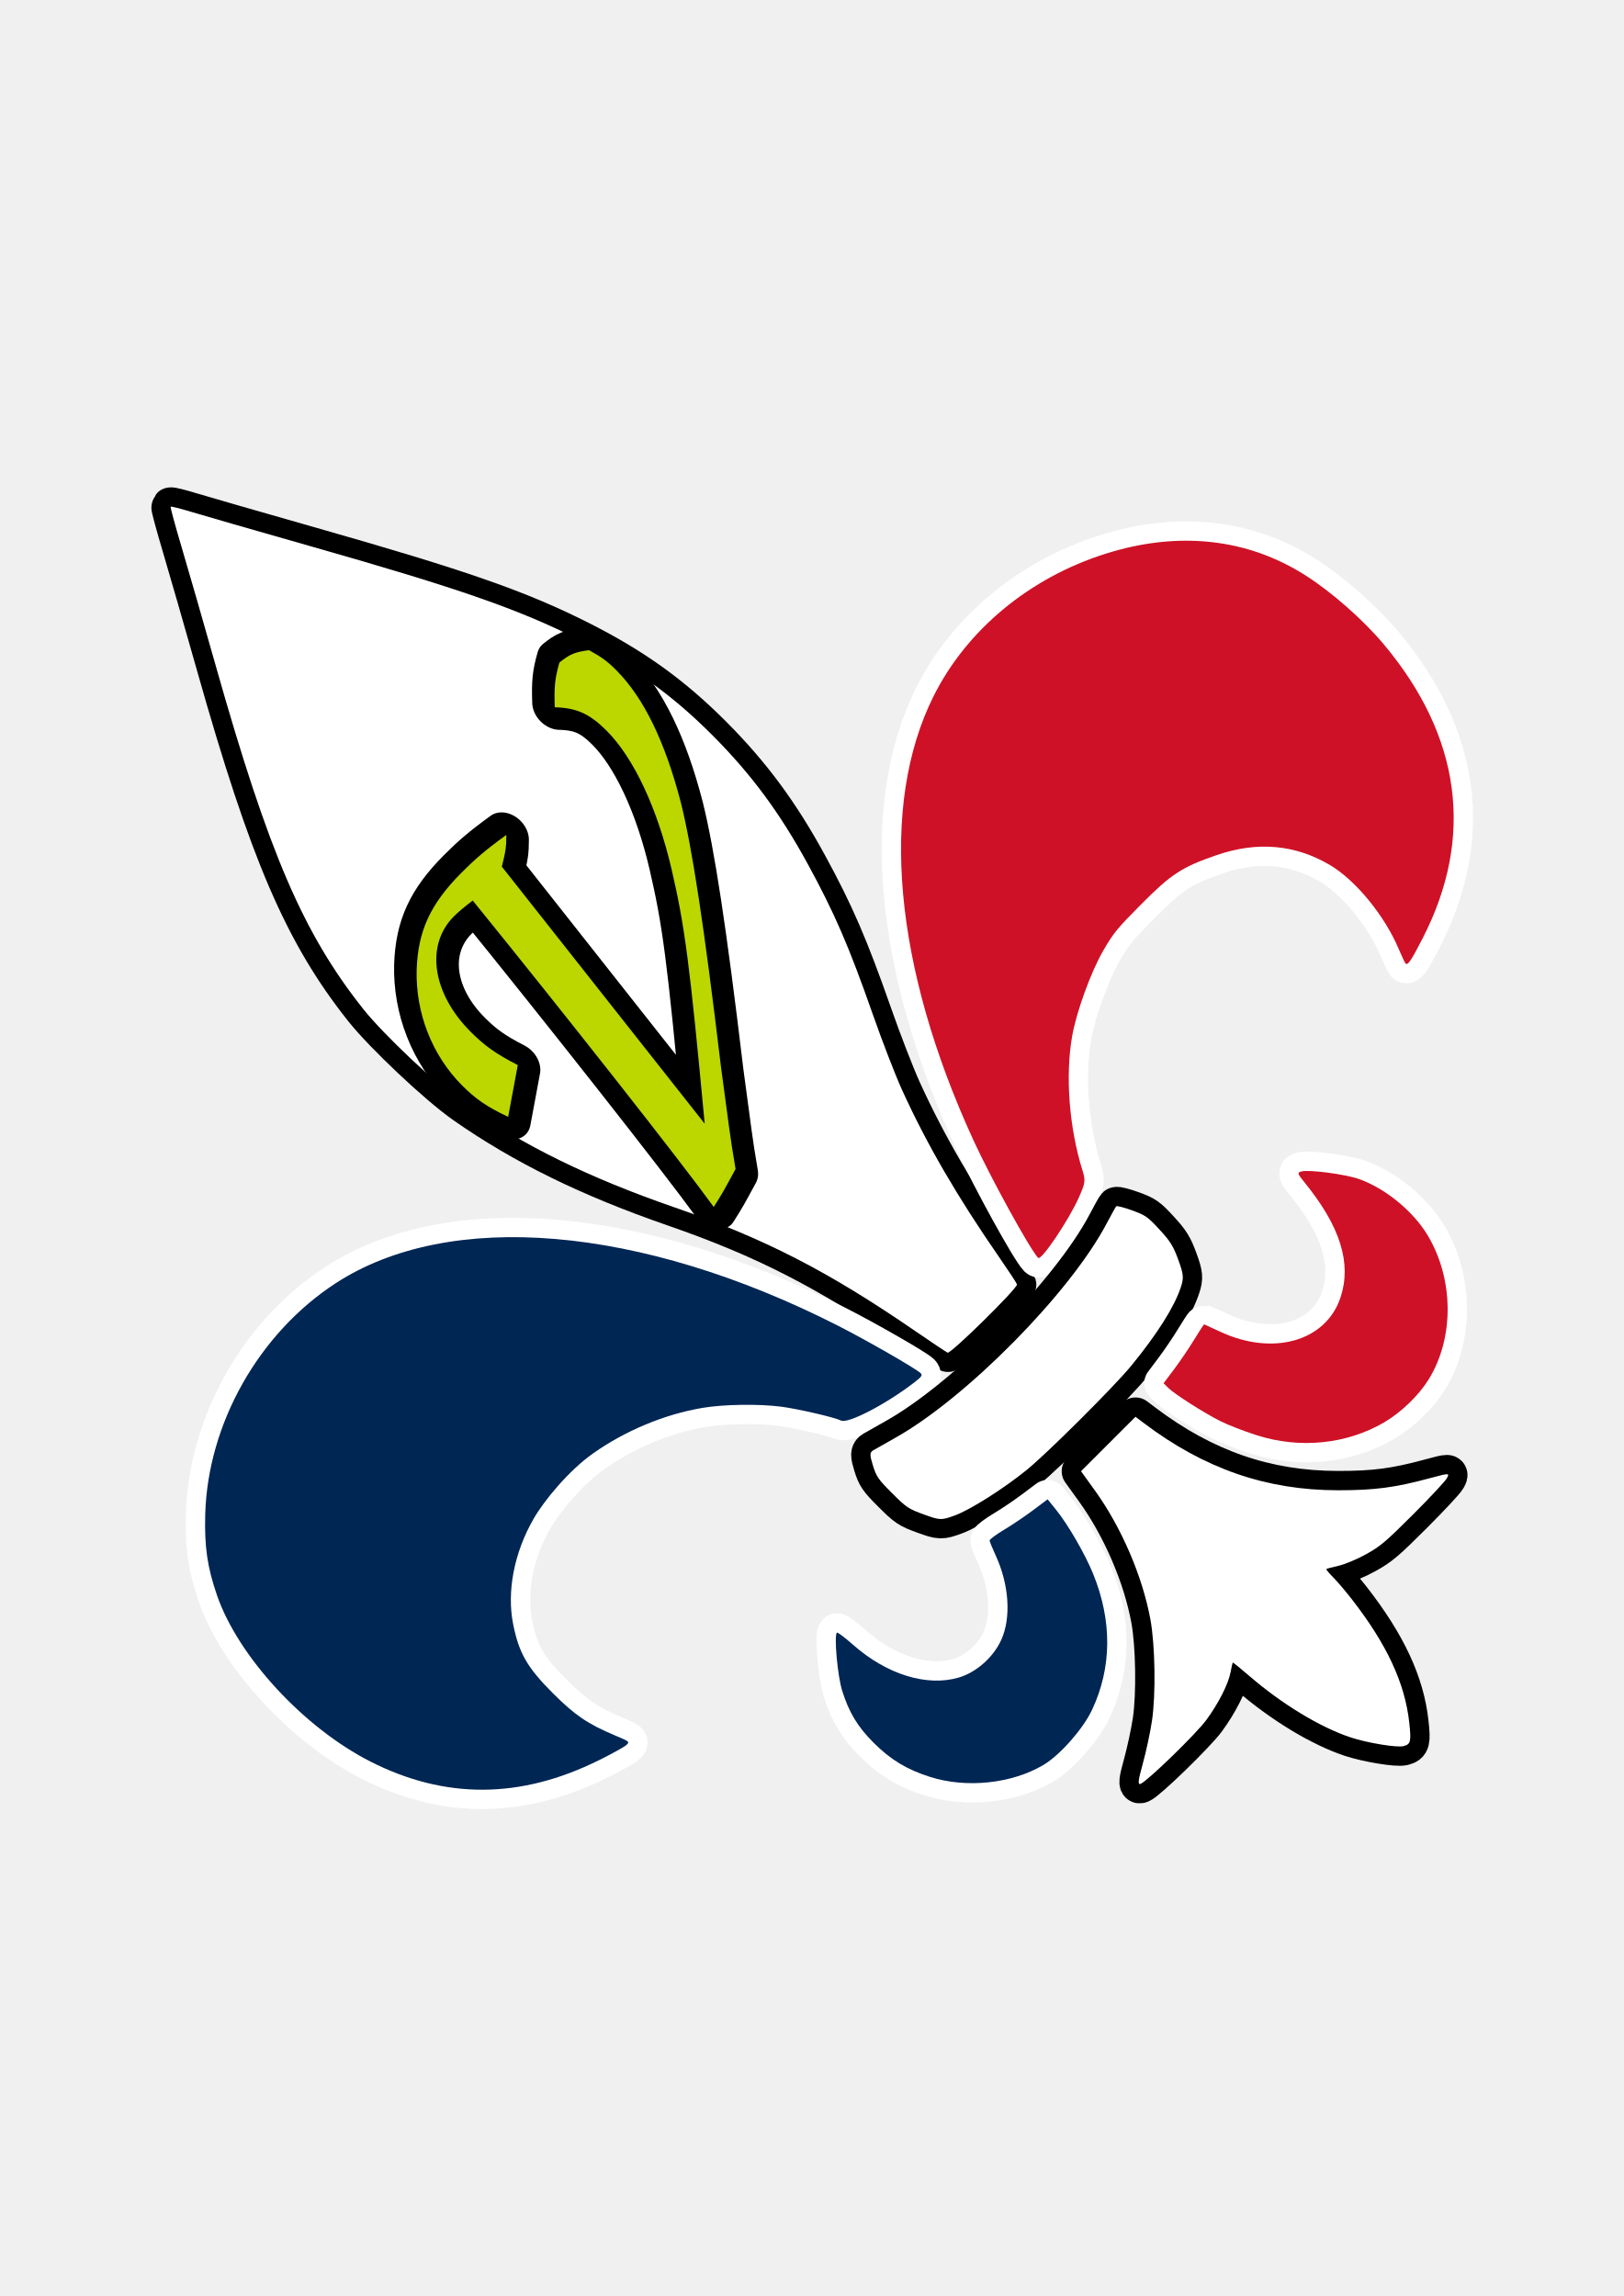
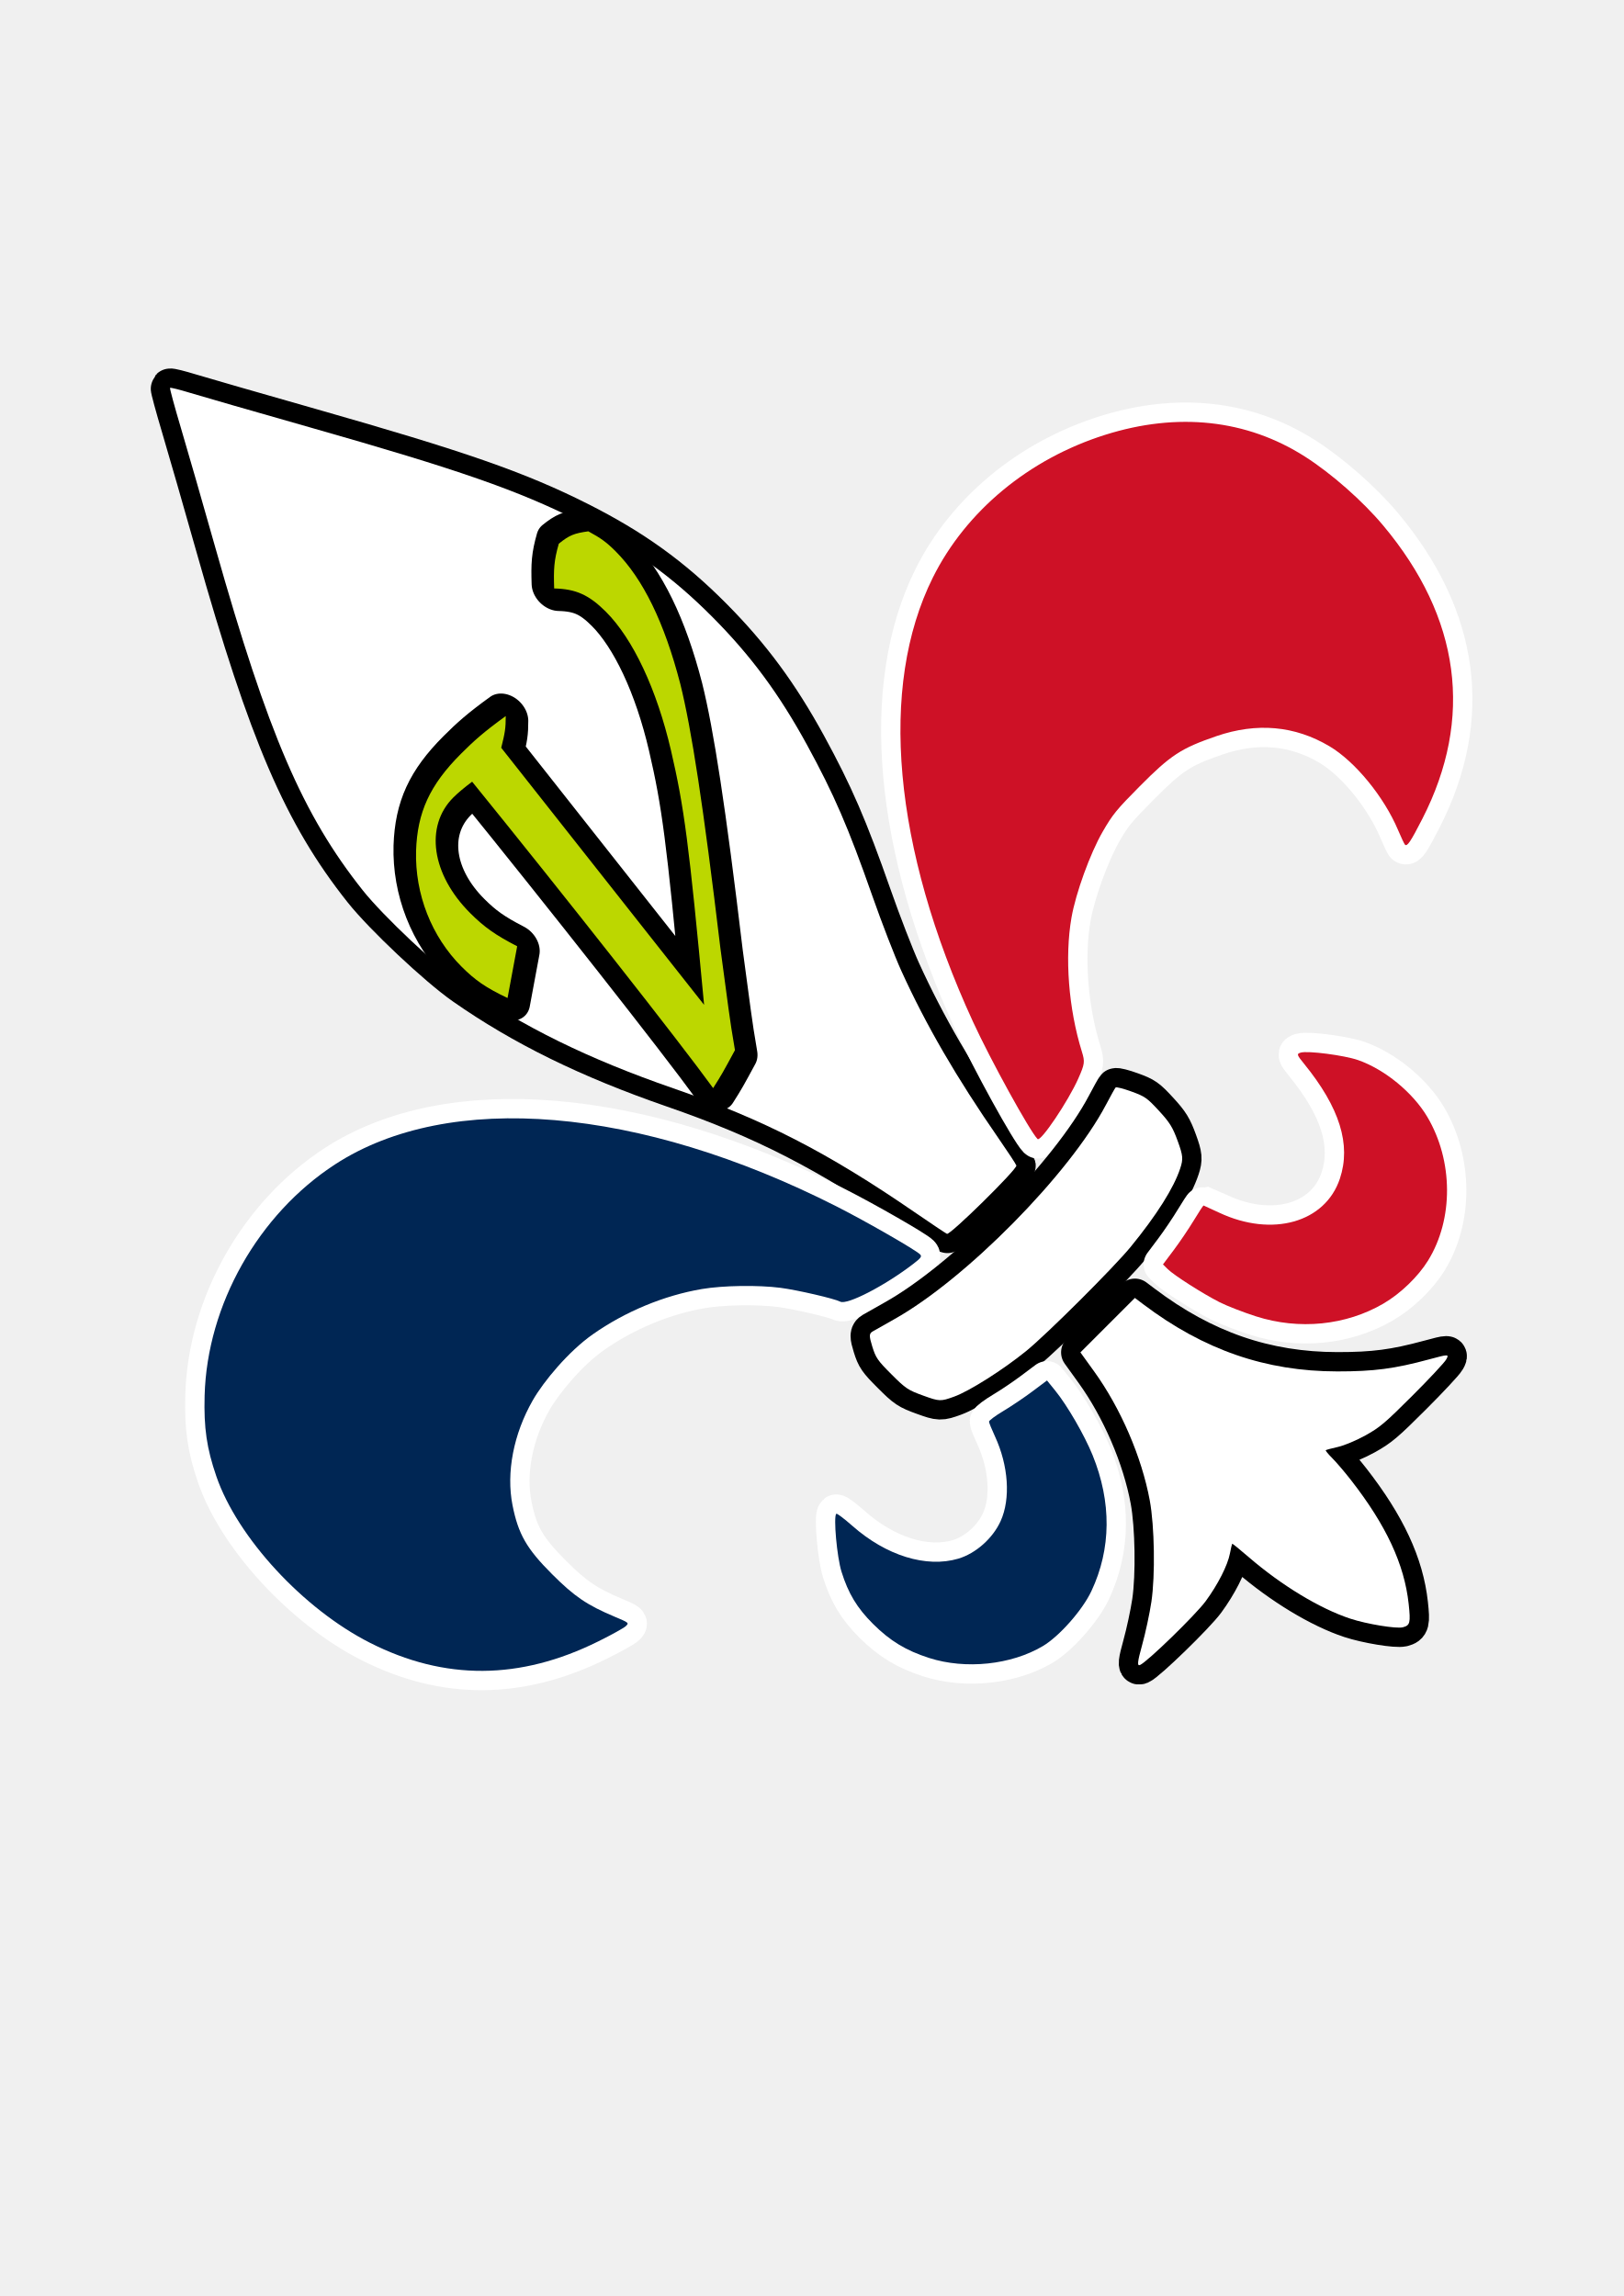
<svg xmlns="http://www.w3.org/2000/svg" width="210mm" height="297mm" viewBox="0 0 210 297" version="1.1" id="svg1" xml:space="preserve">
  <defs id="defs1">
    <clipPath clipPathUnits="userSpaceOnUse" id="clipPath4">
      <g id="use4" />
    </clipPath>
  </defs>
  <g id="layer1" style="display:inline">
-     <g id="g4" transform="translate(0.07870805,-7.092125)" style="display:inline">
+     <g id="g4" transform="translate(0,-22.46558)">
      <g id="g2" transform="matrix(0.748866,-0.748866,0.748866,0.748866,-82.18628,136.6354)" style="display:inline;stroke-width:4.721;stroke-dasharray:none;paint-order:markers stroke fill">
-         <path style="fill:#ffffff;fill-opacity:1;stroke:#000000;stroke-width:4.721;stroke-linecap:round;stroke-linejoin:round;stroke-dasharray:none;stroke-opacity:1;paint-order:markers stroke fill" d="m 106.312,166.983 c -0.067,-0.182 -0.485,-2.295 -0.931,-4.696 -2.353,-12.692 -5.016,-20.97 -10.138,-31.517 -4.785,-9.853 -7.677,-18.323 -9.203,-26.956 -0.692,-3.916 -0.963,-12.978 -0.507,-16.948 1.345,-11.71 5.305,-21.647 16.875,-42.342 2.733,-4.888 6.04,-10.868 7.35,-13.288 1.31,-2.42 2.448,-4.404 2.529,-4.408 0.081,-0.004 0.67,0.975 1.308,2.175 0.638,1.201 3.945,7.183 7.348,13.295 9.234,16.584 12.527,23.398 15.153,31.353 2.311,7.003 3.26,12.821 3.237,19.844 -0.022,6.635 -0.884,12.378 -2.88,19.182 -1.93,6.579 -3.56,10.694 -7.389,18.653 -1.505,3.129 -3.295,7.177 -3.977,8.996 -2.557,6.821 -4.464,13.998 -6.07,22.849 -0.366,2.017 -0.731,3.773 -0.811,3.903 -0.242,0.392 -11.749,0.3 -11.894,-0.095 z" id="path10" />
-         <path style="fill:#ce1126;fill-opacity:1;stroke:#ffffff;stroke-width:4.721;stroke-linecap:round;stroke-linejoin:round;stroke-dasharray:none;stroke-opacity:1;paint-order:markers stroke fill" d="m 179.475,172.915 c 0,-0.12 0.301,-0.959 0.668,-1.863 1.656,-4.075 2.209,-9.614 1.312,-13.142 -1.214,-4.777 -4.202,-8.353 -8.897,-10.648 -4.085,-1.997 -5.575,-2.309 -10.943,-2.288 -4.017,0.015 -4.781,0.093 -7.144,0.728 -2.945,0.792 -7.609,2.973 -10.097,4.723 -4.021,2.828 -8.127,7.623 -10.673,12.466 -0.608,1.157 -0.821,1.32 -2.646,2.023 -2.808,1.083 -8.732,2.24 -8.731,1.706 0.002,-1.345 2.767,-10.885 4.554,-15.711 8.125,-21.943 20.768,-37.094 34.904,-41.83 8.598,-2.88 18.529,-1.951 27.179,2.545 8.263,4.294 13.575,10.904 15.398,19.161 0.824,3.732 1.144,8.803 0.8,12.694 -1.294,14.634 -8.803,24.458 -21.941,28.706 -3.01,0.973 -3.745,1.117 -3.745,0.732 z" id="path9" />
-         <path style="fill:#002654;fill-opacity:1;stroke:#ffffff;stroke-width:4.721;stroke-linecap:round;stroke-linejoin:round;stroke-dasharray:none;stroke-opacity:1;paint-order:markers stroke fill" d="m 41.004,172.071 c -10.12,-3.405 -16.664,-9.874 -19.844,-19.615 -2.83,-8.671 -2.354,-20.489 1.112,-27.608 1.589,-3.262 3.094,-5.28 5.97,-8.003 8.047,-7.617 20.283,-11.022 31.248,-8.696 16.213,3.44 31.27,21.267 39.664,46.96 1.242,3.803 3.062,10.533 3.062,11.324 0,0.353 -0.221,0.391 -1.389,0.239 -4.344,-0.566 -9.299,-2.141 -9.586,-3.046 -0.248,-0.78 -2.696,-4.705 -3.958,-6.345 -1.683,-2.187 -4.763,-5.176 -6.895,-6.691 -3.838,-2.727 -8.607,-4.69 -13.35,-5.515 -3.57,-0.621 -8.297,-0.181 -10.859,0.515 -4.571,1.24 -8.563,3.939 -10.822,7.317 -2.003,2.995 -2.54,4.978 -2.538,9.381 0.002,3.859 0.346,5.665 1.728,9.062 0.722,1.775 0.723,1.786 0.16,1.782 -0.312,-0.002 -1.978,-0.479 -3.703,-1.059 z" id="path8" />
-         <path style="fill:#ffffff;fill-opacity:1;stroke:#000000;stroke-width:4.721;stroke-linecap:round;stroke-linejoin:round;stroke-dasharray:none;stroke-opacity:1;paint-order:markers stroke fill" d="m 103.023,183.943 c -3.624,-0.378 -8.354,-1.44 -10.14,-2.276 -1.603,-0.75 -1.695,-0.847 -2.58,-2.737 -0.856,-1.827 -0.918,-2.138 -0.918,-4.605 1.84e-4,-2.39 0.072,-2.783 0.746,-4.062 0.626,-1.189 0.838,-1.393 1.323,-1.27 0.317,0.08 1.632,0.445 2.921,0.809 9.612,2.719 27.686,2.6 36.839,-0.243 1.151,-0.357 2.188,-0.652 2.304,-0.654 0.117,-0.002 0.575,0.771 1.018,1.719 0.742,1.586 0.798,1.906 0.71,4.035 -0.081,1.96 -0.234,2.608 -1.001,4.251 -0.793,1.698 -1.056,2.015 -2.125,2.556 -2.249,1.14 -6.083,2.007 -11.081,2.507 -3.233,0.324 -14.817,0.304 -18.017,-0.03 z" id="path7" />
-         <path style="fill:#ce1126;fill-opacity:1;stroke:#ffffff;stroke-width:4.721;stroke-linecap:round;stroke-linejoin:round;stroke-dasharray:none;stroke-opacity:1;paint-order:markers stroke fill" d="m 137.996,210.701 c -5.144,-1.348 -9.598,-4.99 -12.134,-9.923 -0.747,-1.452 -1.609,-3.415 -1.917,-4.361 -0.716,-2.204 -1.607,-6.24 -1.615,-7.312 l -0.006,-0.829 2.183,-0.312 c 1.201,-0.172 3.125,-0.543 4.276,-0.826 1.151,-0.282 2.112,-0.483 2.135,-0.446 0.023,0.037 0.353,0.928 0.733,1.98 2.427,6.715 8.299,10.002 13.354,7.476 3.93,-1.964 6.126,-6.15 6.834,-13.025 0.145,-1.408 0.195,-1.5 0.674,-1.244 0.777,0.416 3.527,3.988 4.303,5.59 1.496,3.087 1.935,7.537 1.076,10.894 -1.546,6.038 -6.566,11.109 -12.347,12.472 -2.239,0.528 -5.222,0.475 -7.549,-0.135 z" id="path6" />
-         <path style="fill:#002654;fill-opacity:1;stroke:#ffffff;stroke-width:4.721;stroke-linecap:round;stroke-linejoin:round;stroke-dasharray:none;stroke-opacity:1;paint-order:markers stroke fill" d="m 78.991,210.868 c -4.362,-1.111 -8.709,-4.634 -10.848,-8.792 -1.362,-2.647 -1.9,-4.846 -1.905,-7.786 -0.005,-2.756 0.493,-4.772 1.79,-7.24 0.871,-1.659 4.036,-5.45 4.55,-5.45 0.107,0 0.262,1.101 0.346,2.447 0.341,5.479 2.734,10.019 6.305,11.963 1.957,1.065 4.746,1.232 6.914,0.413 2.801,-1.057 5.464,-4.105 6.826,-7.812 0.321,-0.873 0.659,-1.672 0.751,-1.775 0.093,-0.103 1.06,0.038 2.15,0.313 1.09,0.275 2.979,0.644 4.199,0.818 l 2.217,0.318 -0.166,1.593 c -0.243,2.326 -1.319,6.361 -2.344,8.788 -2.412,5.713 -6.479,9.71 -11.845,11.643 -2.415,0.87 -6.673,1.136 -8.938,0.559 z" id="path5" />
-         <path style="fill:#ffffff;fill-opacity:1;stroke:#000000;stroke-width:4.721;stroke-linecap:round;stroke-linejoin:round;stroke-dasharray:none;stroke-opacity:1;paint-order:markers stroke fill" d="m 111.697,240.329 c -0.697,-0.407 -2.842,-3.396 -3.796,-5.291 -1.762,-3.5 -3.07,-8.834 -3.452,-14.08 -0.103,-1.419 -0.226,-2.58 -0.272,-2.58 -0.046,0 -0.511,0.289 -1.032,0.643 -1.226,0.832 -3.72,1.646 -6.219,2.028 -2.067,0.317 -10.314,0.199 -11.187,-0.16 -0.367,-0.151 0.062,-0.495 1.93,-1.551 1.321,-0.747 3.354,-2.063 4.517,-2.924 2.617,-1.939 6.804,-6.261 8.613,-8.892 3.052,-4.439 5.447,-10.462 6.336,-15.933 l 0.462,-2.844 h 4.703 4.703 l 0.175,1.257 c 1.28,9.175 4.777,16.377 10.96,22.571 3.154,3.16 5.166,4.705 8.972,6.889 2.153,1.236 2.194,1.277 1.455,1.483 -0.418,0.116 -3.141,0.209 -6.051,0.207 -4.736,-0.004 -5.52,-0.069 -7.464,-0.621 -1.195,-0.339 -2.717,-0.962 -3.383,-1.384 -0.666,-0.422 -1.266,-0.768 -1.334,-0.768 -0.068,0 -0.123,0.569 -0.123,1.264 0,0.695 -0.125,2.273 -0.279,3.506 -0.862,6.94 -2.663,11.877 -5.715,15.67 -1.458,1.811 -1.728,1.973 -2.517,1.512 z" id="path1" />
+         <path style="fill:#ffffff;fill-opacity:1;stroke:#000000;stroke-width:4.721;stroke-dasharray:none;stroke-opacity:1;paint-order:markers stroke fill;stroke-linejoin:round;stroke-linecap:round" d="m 106.312,166.983 c -0.067,-0.182 -0.485,-2.295 -0.931,-4.696 -2.353,-12.692 -5.016,-20.97 -10.138,-31.517 -4.785,-9.853 -7.677,-18.323 -9.203,-26.956 -0.692,-3.916 -0.963,-12.978 -0.507,-16.948 1.345,-11.71 5.305,-21.647 16.875,-42.342 2.733,-4.888 6.04,-10.868 7.35,-13.288 1.31,-2.42 2.448,-4.404 2.529,-4.408 0.081,-0.004 0.67,0.975 1.308,2.175 0.638,1.201 3.945,7.183 7.348,13.295 9.234,16.584 12.527,23.398 15.153,31.353 2.311,7.003 3.26,12.821 3.237,19.844 -0.022,6.635 -0.884,12.378 -2.88,19.182 -1.93,6.579 -3.56,10.694 -7.389,18.653 -1.505,3.129 -3.295,7.177 -3.977,8.996 -2.557,6.821 -4.464,13.998 -6.07,22.849 -0.366,2.017 -0.731,3.773 -0.811,3.903 -0.242,0.392 -11.749,0.3 -11.894,-0.095 z" id="path10" />
+         <path style="fill:#ce1126;fill-opacity:1;stroke:#ffffff;stroke-width:4.721;stroke-dasharray:none;stroke-opacity:1;paint-order:markers stroke fill;stroke-linejoin:round;stroke-linecap:round" d="m 179.475,172.915 c 0,-0.12 0.301,-0.959 0.668,-1.863 1.656,-4.075 2.209,-9.614 1.312,-13.142 -1.214,-4.777 -4.202,-8.353 -8.897,-10.648 -4.085,-1.997 -5.575,-2.309 -10.943,-2.288 -4.017,0.015 -4.781,0.093 -7.144,0.728 -2.945,0.792 -7.609,2.973 -10.097,4.723 -4.021,2.828 -8.127,7.623 -10.673,12.466 -0.608,1.157 -0.821,1.32 -2.646,2.023 -2.808,1.083 -8.732,2.24 -8.731,1.706 0.002,-1.345 2.767,-10.885 4.554,-15.711 8.125,-21.943 20.768,-37.094 34.904,-41.83 8.598,-2.88 18.529,-1.951 27.179,2.545 8.263,4.294 13.575,10.904 15.398,19.161 0.824,3.732 1.144,8.803 0.8,12.694 -1.294,14.634 -8.803,24.458 -21.941,28.706 -3.01,0.973 -3.745,1.117 -3.745,0.732 z" id="path9" />
+         <path style="fill:#002654;fill-opacity:1;stroke:#ffffff;stroke-width:4.721;stroke-dasharray:none;stroke-opacity:1;paint-order:markers stroke fill;stroke-linejoin:round;stroke-linecap:round" d="m 41.004,172.071 c -10.12,-3.405 -16.664,-9.874 -19.844,-19.615 -2.83,-8.671 -2.354,-20.489 1.112,-27.608 1.589,-3.262 3.094,-5.28 5.97,-8.003 8.047,-7.617 20.283,-11.022 31.248,-8.696 16.213,3.44 31.27,21.267 39.664,46.96 1.242,3.803 3.062,10.533 3.062,11.324 0,0.353 -0.221,0.391 -1.389,0.239 -4.344,-0.566 -9.299,-2.141 -9.586,-3.046 -0.248,-0.78 -2.696,-4.705 -3.958,-6.345 -1.683,-2.187 -4.763,-5.176 -6.895,-6.691 -3.838,-2.727 -8.607,-4.69 -13.35,-5.515 -3.57,-0.621 -8.297,-0.181 -10.859,0.515 -4.571,1.24 -8.563,3.939 -10.822,7.317 -2.003,2.995 -2.54,4.978 -2.538,9.381 0.002,3.859 0.346,5.665 1.728,9.062 0.722,1.775 0.723,1.786 0.16,1.782 -0.312,-0.002 -1.978,-0.479 -3.703,-1.059 z" id="path8" />
+         <path style="fill:#ffffff;fill-opacity:1;stroke:#000000;stroke-width:4.721;stroke-dasharray:none;stroke-opacity:1;paint-order:markers stroke fill;stroke-linejoin:round;stroke-linecap:round" d="m 103.023,183.943 c -3.624,-0.378 -8.354,-1.44 -10.14,-2.276 -1.603,-0.75 -1.695,-0.847 -2.58,-2.737 -0.856,-1.827 -0.918,-2.138 -0.918,-4.605 1.84e-4,-2.39 0.072,-2.783 0.746,-4.062 0.626,-1.189 0.838,-1.393 1.323,-1.27 0.317,0.08 1.632,0.445 2.921,0.809 9.612,2.719 27.686,2.6 36.839,-0.243 1.151,-0.357 2.188,-0.652 2.304,-0.654 0.117,-0.002 0.575,0.771 1.018,1.719 0.742,1.586 0.798,1.906 0.71,4.035 -0.081,1.96 -0.234,2.608 -1.001,4.251 -0.793,1.698 -1.056,2.015 -2.125,2.556 -2.249,1.14 -6.083,2.007 -11.081,2.507 -3.233,0.324 -14.817,0.304 -18.017,-0.03 z" id="path7" />
+         <path style="fill:#ce1126;fill-opacity:1;stroke:#ffffff;stroke-width:4.721;stroke-dasharray:none;stroke-opacity:1;paint-order:markers stroke fill;stroke-linejoin:round;stroke-linecap:round" d="m 137.996,210.701 c -5.144,-1.348 -9.598,-4.99 -12.134,-9.923 -0.747,-1.452 -1.609,-3.415 -1.917,-4.361 -0.716,-2.204 -1.607,-6.24 -1.615,-7.312 l -0.006,-0.829 2.183,-0.312 c 1.201,-0.172 3.125,-0.543 4.276,-0.826 1.151,-0.282 2.112,-0.483 2.135,-0.446 0.023,0.037 0.353,0.928 0.733,1.98 2.427,6.715 8.299,10.002 13.354,7.476 3.93,-1.964 6.126,-6.15 6.834,-13.025 0.145,-1.408 0.195,-1.5 0.674,-1.244 0.777,0.416 3.527,3.988 4.303,5.59 1.496,3.087 1.935,7.537 1.076,10.894 -1.546,6.038 -6.566,11.109 -12.347,12.472 -2.239,0.528 -5.222,0.475 -7.549,-0.135 z" id="path6" />
+         <path style="fill:#002654;fill-opacity:1;stroke:#ffffff;stroke-width:4.721;stroke-dasharray:none;stroke-opacity:1;paint-order:markers stroke fill;stroke-linejoin:round;stroke-linecap:round" d="m 78.991,210.868 c -4.362,-1.111 -8.709,-4.634 -10.848,-8.792 -1.362,-2.647 -1.9,-4.846 -1.905,-7.786 -0.005,-2.756 0.493,-4.772 1.79,-7.24 0.871,-1.659 4.036,-5.45 4.55,-5.45 0.107,0 0.262,1.101 0.346,2.447 0.341,5.479 2.734,10.019 6.305,11.963 1.957,1.065 4.746,1.232 6.914,0.413 2.801,-1.057 5.464,-4.105 6.826,-7.812 0.321,-0.873 0.659,-1.672 0.751,-1.775 0.093,-0.103 1.06,0.038 2.15,0.313 1.09,0.275 2.979,0.644 4.199,0.818 l 2.217,0.318 -0.166,1.593 c -0.243,2.326 -1.319,6.361 -2.344,8.788 -2.412,5.713 -6.479,9.71 -11.845,11.643 -2.415,0.87 -6.673,1.136 -8.938,0.559 z" id="path5" />
+         <path style="fill:#ffffff;fill-opacity:1;stroke:#000000;stroke-width:4.721;stroke-dasharray:none;stroke-opacity:1;paint-order:markers stroke fill;stroke-linejoin:round;stroke-linecap:round" d="m 111.697,240.329 c -0.697,-0.407 -2.842,-3.396 -3.796,-5.291 -1.762,-3.5 -3.07,-8.834 -3.452,-14.08 -0.103,-1.419 -0.226,-2.58 -0.272,-2.58 -0.046,0 -0.511,0.289 -1.032,0.643 -1.226,0.832 -3.72,1.646 -6.219,2.028 -2.067,0.317 -10.314,0.199 -11.187,-0.16 -0.367,-0.151 0.062,-0.495 1.93,-1.551 1.321,-0.747 3.354,-2.063 4.517,-2.924 2.617,-1.939 6.804,-6.261 8.613,-8.892 3.052,-4.439 5.447,-10.462 6.336,-15.933 l 0.462,-2.844 h 4.703 4.703 l 0.175,1.257 c 1.28,9.175 4.777,16.377 10.96,22.571 3.154,3.16 5.166,4.705 8.972,6.889 2.153,1.236 2.194,1.277 1.455,1.483 -0.418,0.116 -3.141,0.209 -6.051,0.207 -4.736,-0.004 -5.52,-0.069 -7.464,-0.621 -1.195,-0.339 -2.717,-0.962 -3.383,-1.384 -0.666,-0.422 -1.266,-0.768 -1.334,-0.768 -0.068,0 -0.123,0.569 -0.123,1.264 0,0.695 -0.125,2.273 -0.279,3.506 -0.862,6.94 -2.663,11.877 -5.715,15.67 -1.458,1.811 -1.728,1.973 -2.517,1.512 z" id="path1" />
        <text xml:space="preserve" style="font-style:normal;font-variant:normal;font-weight:normal;font-stretch:normal;font-size:77.71px;line-height:0.8;font-family:Z003;-inkscape-font-specification:'Z003, Normal';font-variant-ligatures:normal;font-variant-caps:normal;font-variant-numeric:normal;font-variant-east-asian:normal;text-align:start;writing-mode:lr-tb;direction:ltr;text-anchor:start;display:inline;fill:#bcd700;fill-opacity:1;stroke:#000000;stroke-width:5.442;stroke-linecap:round;stroke-linejoin:round;stroke-dasharray:none;stroke-opacity:1;paint-order:stroke fill markers" x="89.365" y="119.534" id="text21-6" transform="scale(0.8976798,1.113983)">
          <tspan x="89.365" y="119.534" style="font-style:normal;font-variant:normal;font-weight:normal;font-stretch:normal;font-size:77.71px;line-height:0.8;font-family:Z003;-inkscape-font-specification:'Z003, @opsz=96';font-variant-ligatures:normal;font-variant-caps:normal;font-variant-numeric:normal;font-variant-east-asian:normal;font-variation-settings:'opsz' 96;fill:#bcd700;fill-opacity:1;stroke:#000000;stroke-width:5.442;stroke-linecap:round;stroke-linejoin:round;stroke-dasharray:none;stroke-opacity:1;paint-order:stroke fill markers" id="tspan11-6">V</tspan>
        </text>
      </g>
    </g>
+     <text xml:space="preserve" style="font-style:normal;font-variant:normal;font-weight:normal;font-stretch:normal;font-size:59.14px;line-height:0.8;font-family:'Ubuntu Mono';-inkscape-font-specification:'Ubuntu Mono, Normal';font-variant-ligatures:normal;font-variant-caps:normal;font-variant-numeric:normal;font-variant-east-asian:normal;text-align:start;writing-mode:lr-tb;direction:ltr;text-anchor:start;fill:#bcd700;stroke:#000000;stroke-width:6.594;stroke-linecap:round;stroke-linejoin:round;stroke-dashoffset:23.811;paint-order:markers stroke fill" x="242.668" y="106.411" id="text1">
+       <tspan id="tspan1" style="font-style:normal;font-variant:normal;font-weight:normal;font-stretch:normal;font-size:59.14px;font-family:Z003;-inkscape-font-specification:'Z003, Normal';font-variant-ligatures:normal;font-variant-caps:normal;font-variant-numeric:normal;font-variant-east-asian:normal;fill:#ffffff;fill-opacity:1;stroke:none;stroke-width:6.594" x="242.668" y="106.411">The Velox</tspan>
+       <tspan style="font-style:normal;font-variant:normal;font-weight:normal;font-stretch:normal;font-size:59.14px;font-family:Z003;-inkscape-font-specification:'Z003, Normal';font-variant-ligatures:normal;font-variant-caps:normal;font-variant-numeric:normal;font-variant-east-asian:normal;fill:#ffffff;fill-opacity:1;stroke:none;stroke-width:6.594" x="242.668" y="161.452" id="tspan3">Programming</tspan>
+       <tspan style="font-style:normal;font-variant:normal;font-weight:normal;font-stretch:normal;font-size:59.14px;font-family:Z003;-inkscape-font-specification:'Z003, Normal';font-variant-ligatures:normal;font-variant-caps:normal;font-variant-numeric:normal;font-variant-east-asian:normal;fill:#ffffff;fill-opacity:1;stroke:none;stroke-width:6.594" x="242.668" y="216.493" id="tspan4">Language</tspan>
+     </text>
  </g>
</svg>
